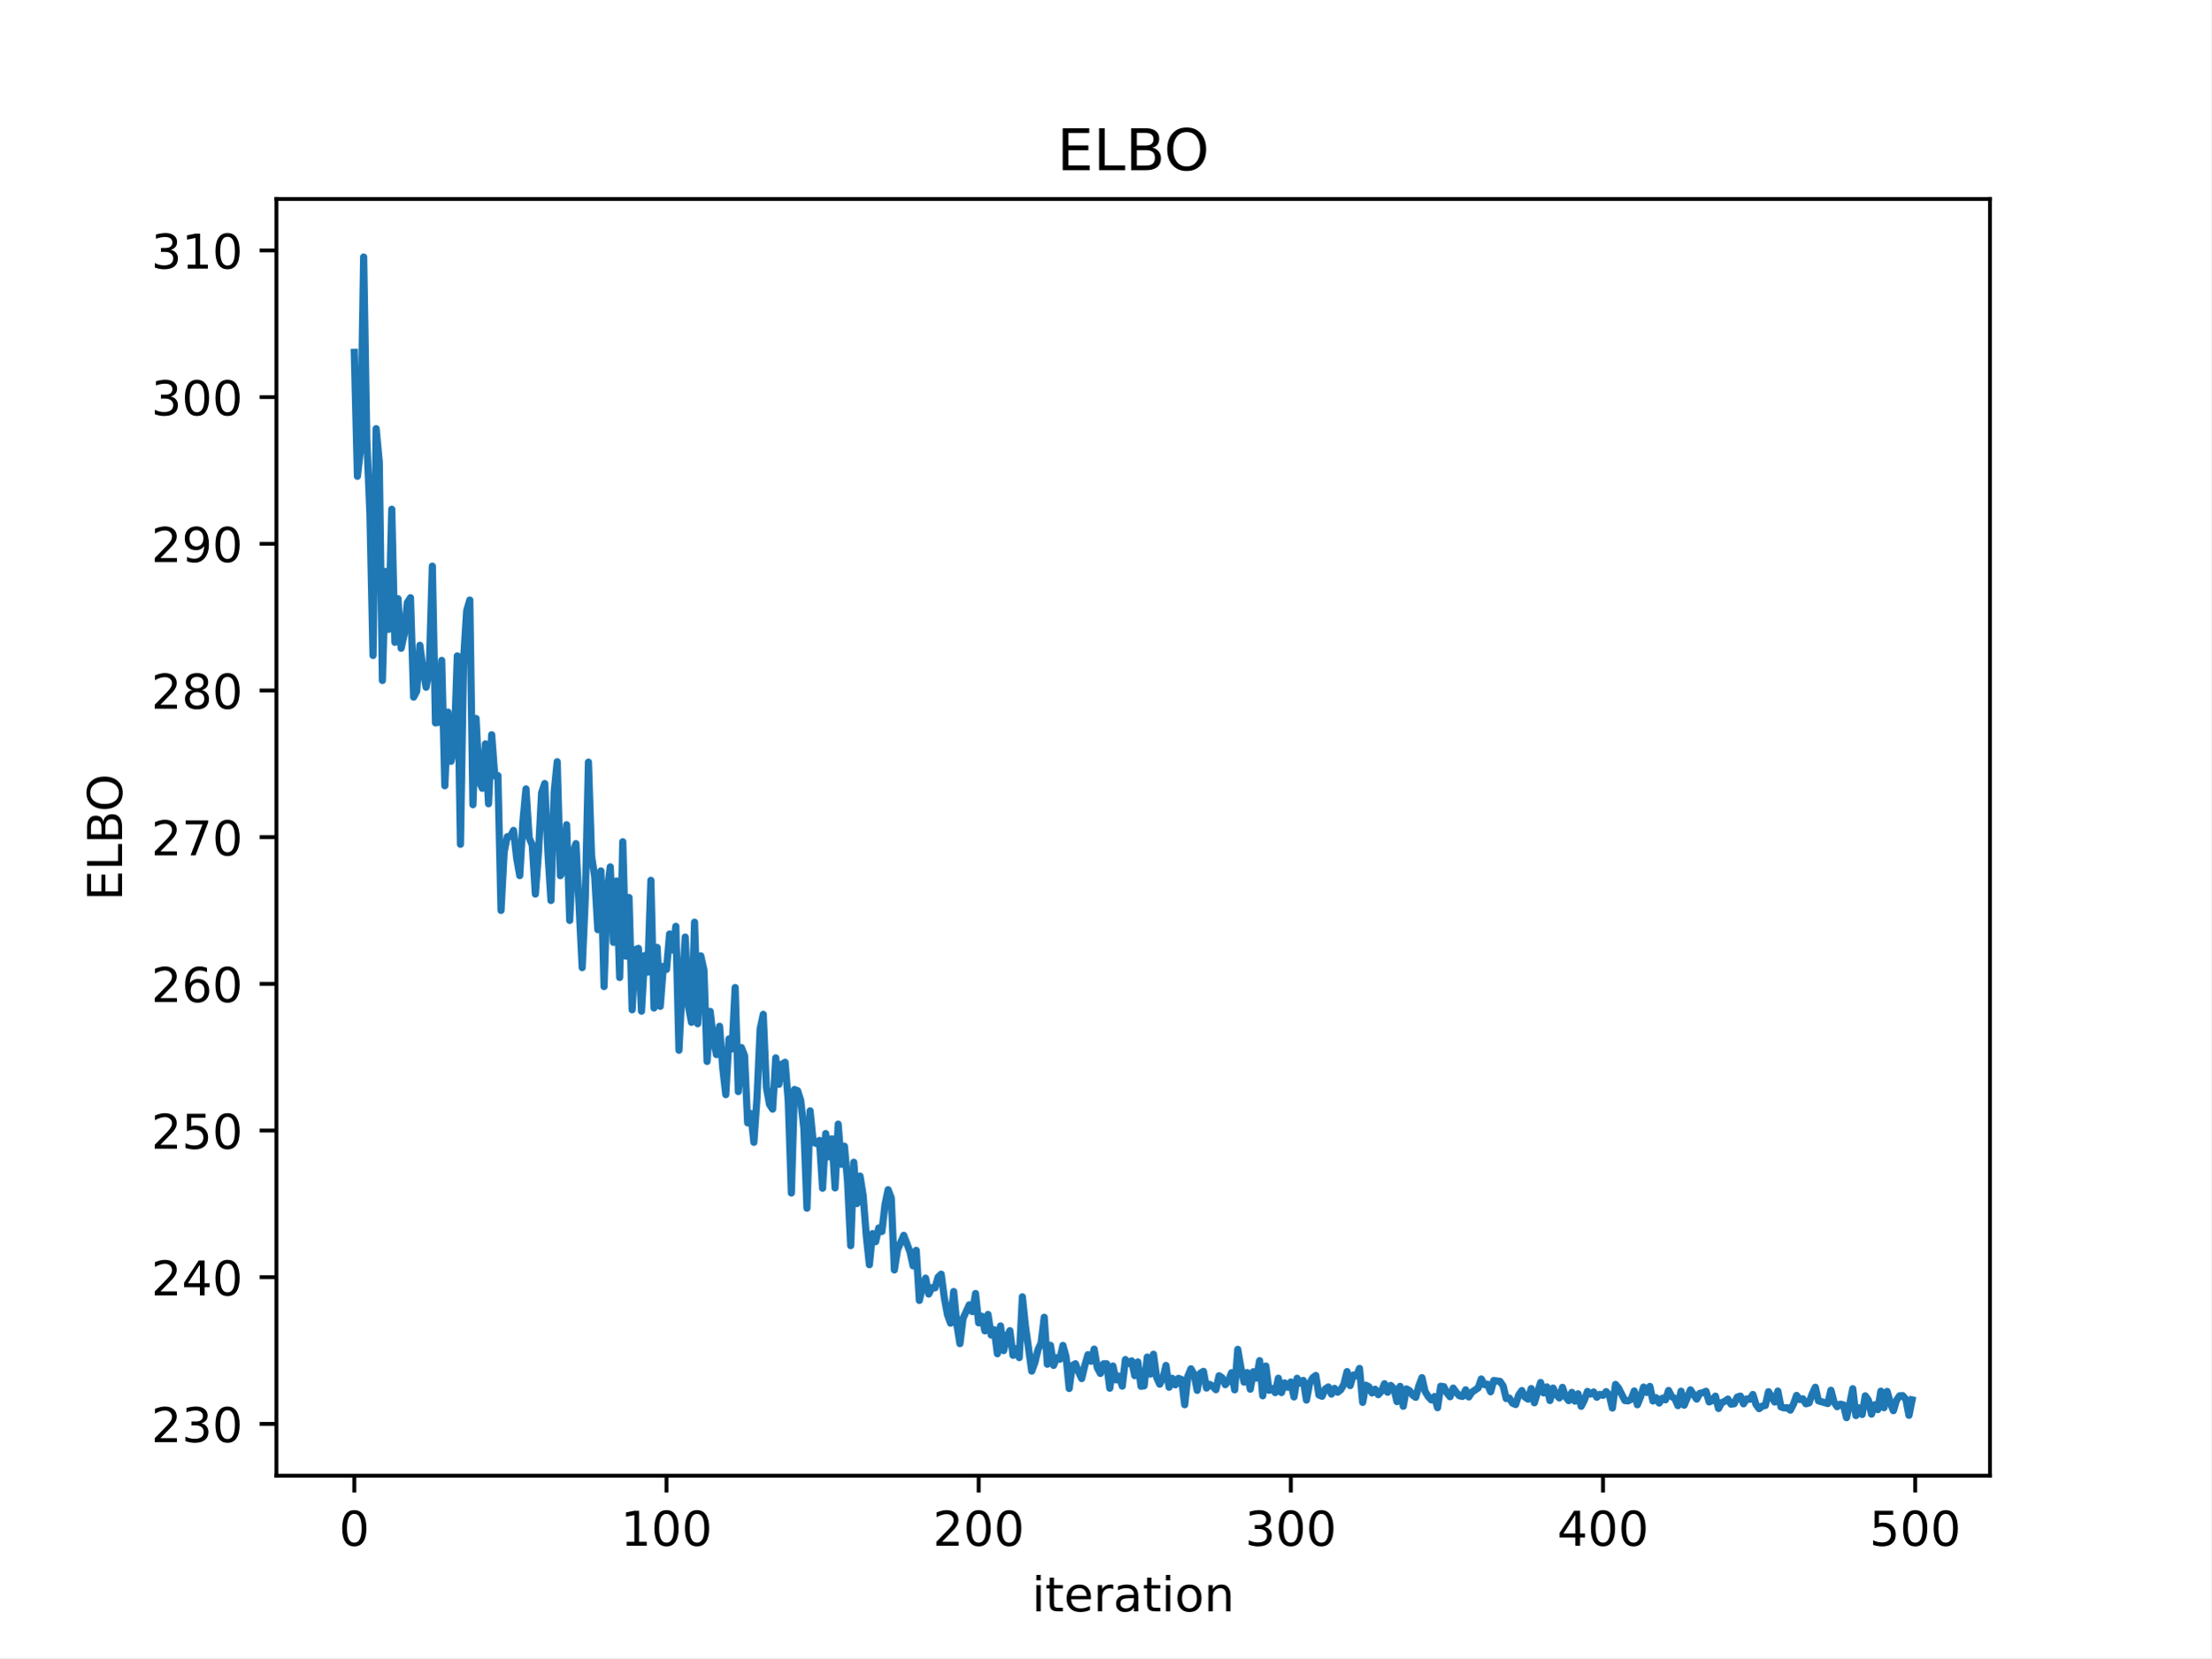
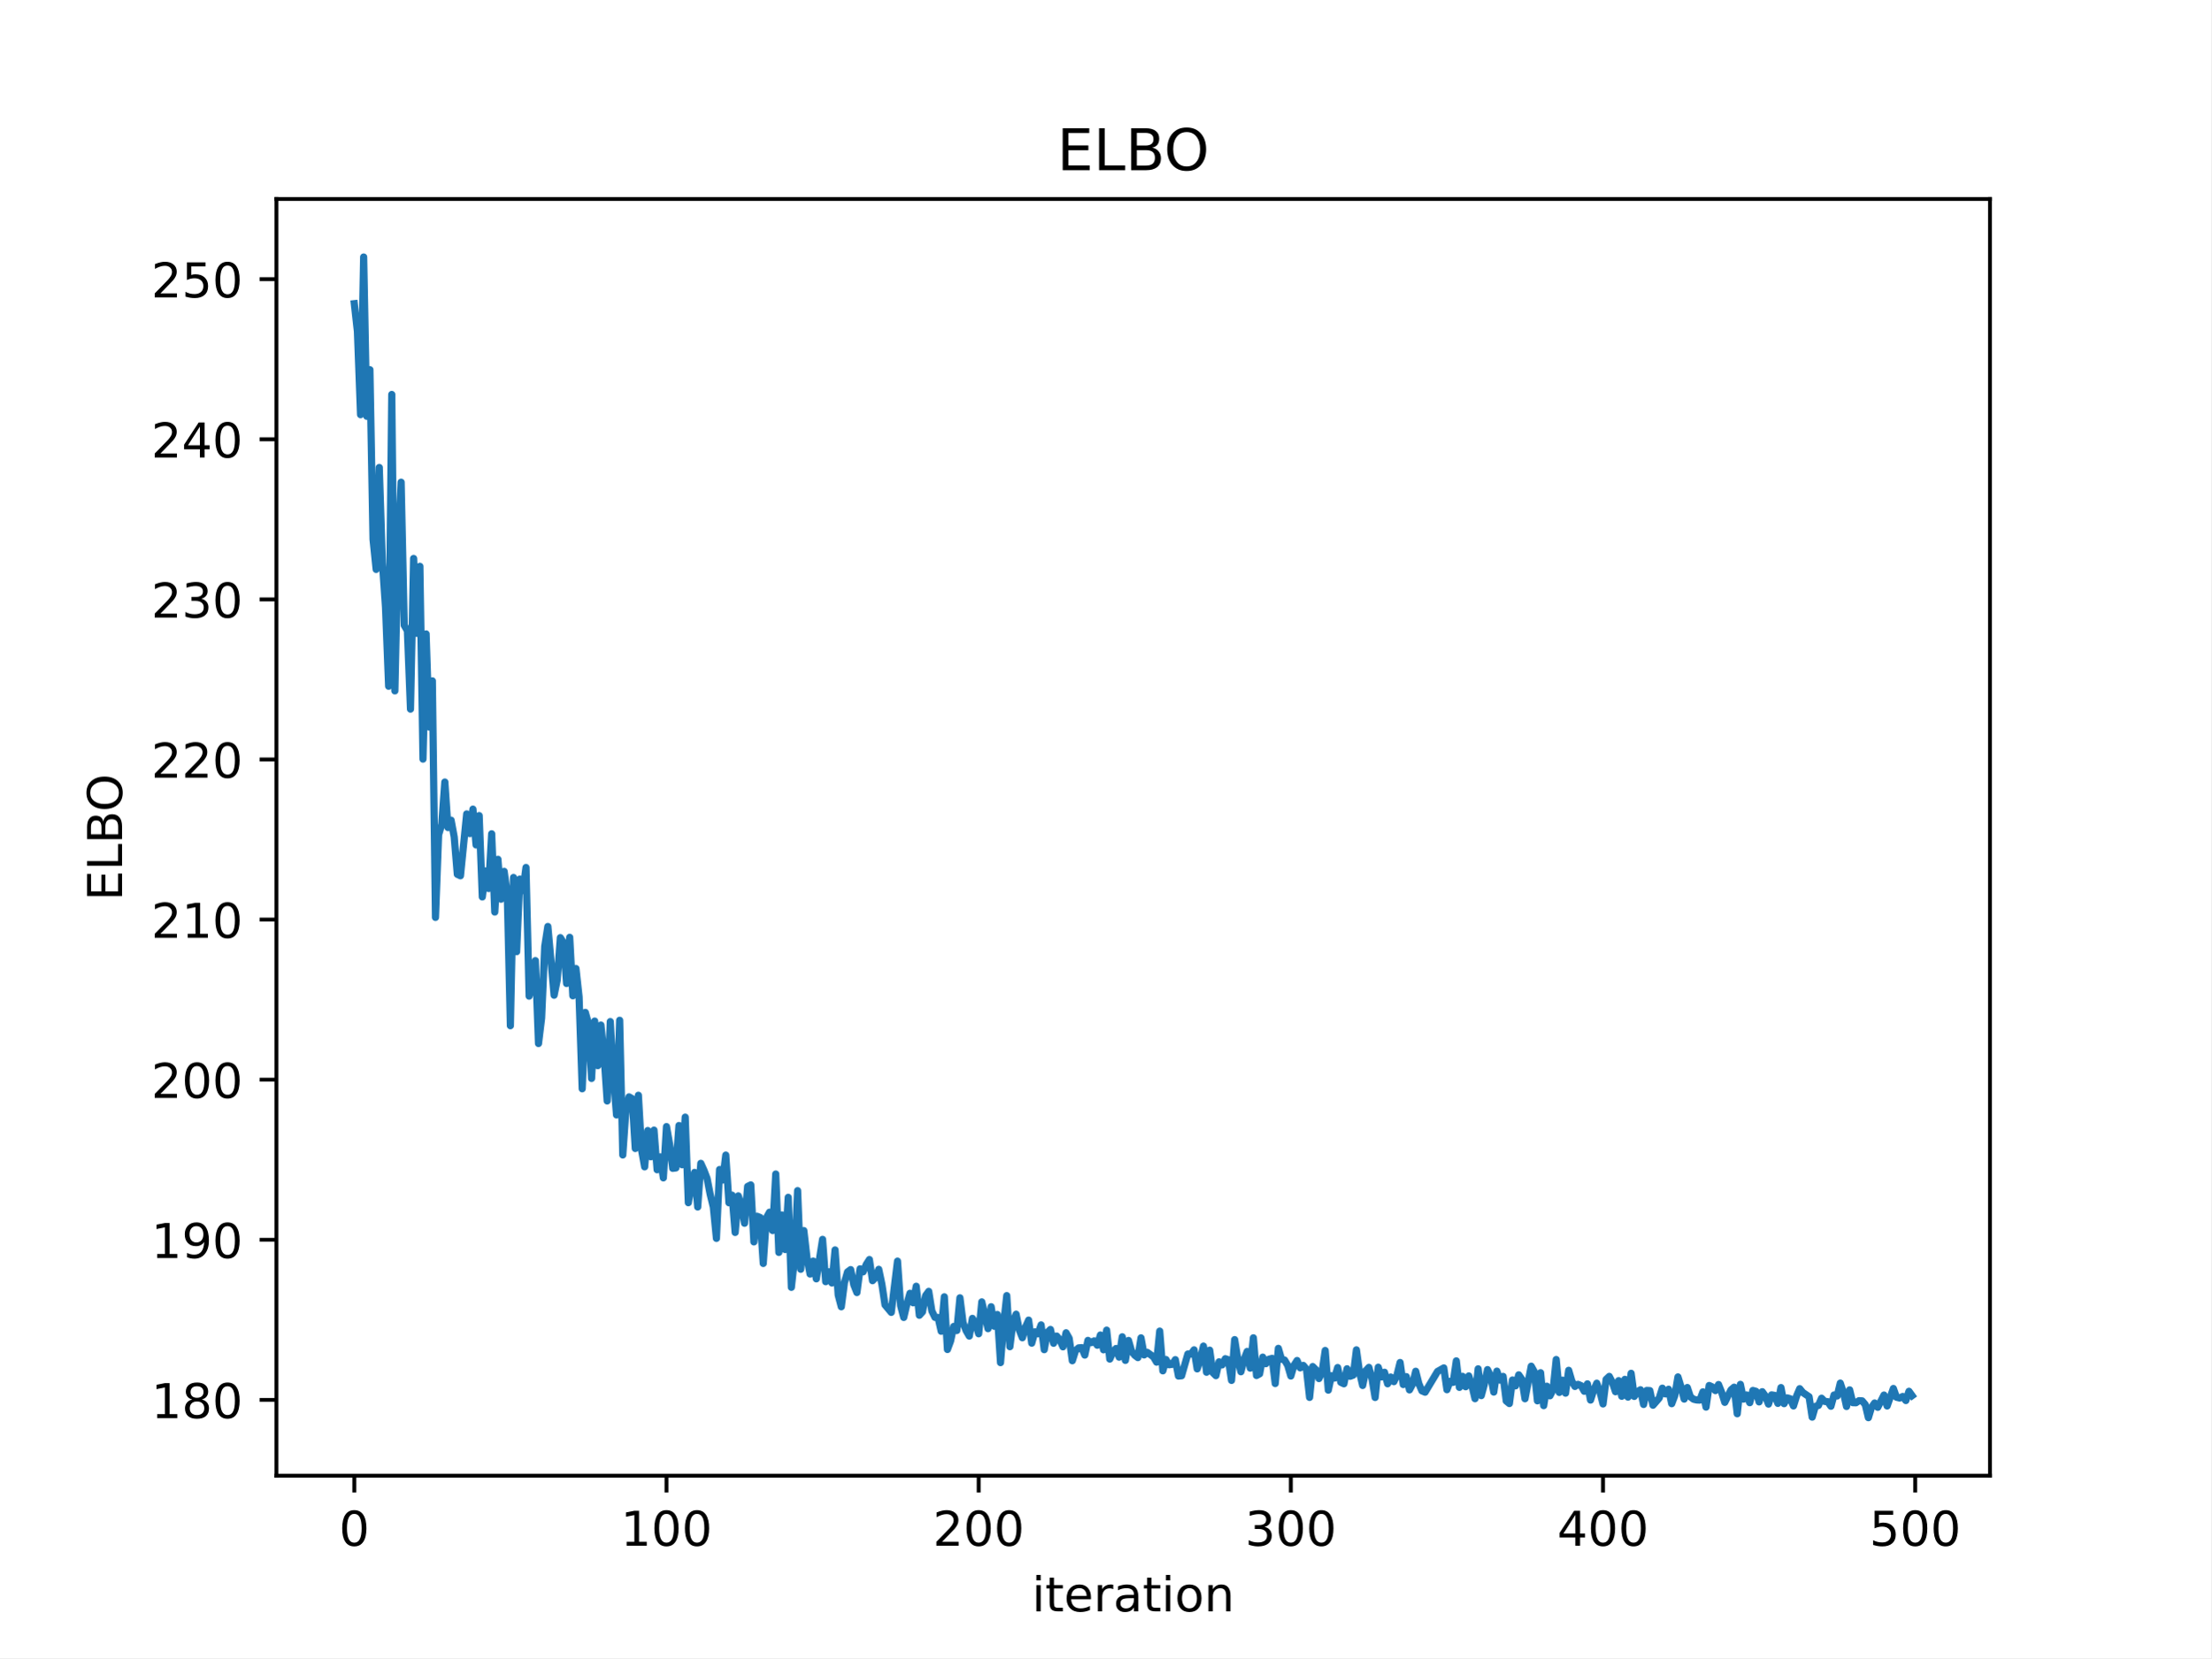
<svg xmlns="http://www.w3.org/2000/svg" xmlns:xlink="http://www.w3.org/1999/xlink" width="460.8pt" height="345.6pt" viewBox="0 0 460.8 345.6" version="1.1">
  <defs>
    <style type="text/css">*{stroke-linejoin: round; stroke-linecap: butt}</style>
  </defs>
  <g id="figure_1">
    <g id="patch_1">
      <path d="M 0 345.6  L 460.8 345.6  L 460.8 0  L 0 0  z " style="fill: #ffffff" />
    </g>
    <g id="axes_1">
      <g id="patch_2">
        <path d="M 57.6 307.584  L 414.72 307.584  L 414.72 41.472  L 57.6 41.472  z " style="fill: #ffffff" />
      </g>
      <g id="matplotlib.axis_1">
        <g id="xtick_1">
          <g id="line2d_1">
            <defs>
-               <path id="m286b9bd80d" d="M 0 0  L 0 3.5  " style="stroke: #000000; stroke-width: 0.8" />
+               <path id="m38f6e9f128" d="M 0 0  L 0 3.5  " style="stroke: #000000; stroke-width: 0.8" />
            </defs>
            <g>
-               <use xlink:href="#m286b9bd80d" x="73.833" y="307.584" style="stroke: #000000; stroke-width: 0.8" />
+               <use xlink:href="#m38f6e9f128" x="73.833" y="307.584" style="stroke: #000000; stroke-width: 0.8" />
            </g>
          </g>
          <g id="text_1">
            <g transform="translate(70.65148 322.1824) scale(0.1 -0.1)">
              <defs>
                <path id="DejaVuSans-30" d="M 2034 4250  Q 1547 4250 1301 3770  Q 1056 3291 1056 2328  Q 1056 1369 1301 889  Q 1547 409 2034 409  Q 2525 409 2770 889  Q 3016 1369 3016 2328  Q 3016 3291 2770 3770  Q 2525 4250 2034 4250  z M 2034 4750  Q 2819 4750 3233 4129  Q 3647 3509 3647 2328  Q 3647 1150 3233 529  Q 2819 -91 2034 -91  Q 1250 -91 836 529  Q 422 1150 422 2328  Q 422 3509 836 4129  Q 1250 4750 2034 4750  z " transform="scale(0.015625)" />
              </defs>
              <use xlink:href="#DejaVuSans-30" />
            </g>
          </g>
        </g>
        <g id="xtick_2">
          <g id="line2d_2">
            <g>
-               <use xlink:href="#m286b9bd80d" x="138.894" y="307.584" style="stroke: #000000; stroke-width: 0.8" />
+               <use xlink:href="#m38f6e9f128" x="138.894" y="307.584" style="stroke: #000000; stroke-width: 0.8" />
            </g>
          </g>
          <g id="text_2">
            <g transform="translate(129.35 322.1824) scale(0.1 -0.1)">
              <defs>
                <path id="DejaVuSans-31" d="M 794 531  L 1825 531  L 1825 4091  L 703 3866  L 703 4441  L 1819 4666  L 2450 4666  L 2450 531  L 3481 531  L 3481 0  L 794 0  L 794 531  z " transform="scale(0.015625)" />
              </defs>
              <use xlink:href="#DejaVuSans-31" />
              <use xlink:href="#DejaVuSans-30" x="63.623" />
              <use xlink:href="#DejaVuSans-30" x="127.246" />
            </g>
          </g>
        </g>
        <g id="xtick_3">
          <g id="line2d_3">
            <g>
-               <use xlink:href="#m286b9bd80d" x="203.955" y="307.584" style="stroke: #000000; stroke-width: 0.8" />
+               <use xlink:href="#m38f6e9f128" x="203.955" y="307.584" style="stroke: #000000; stroke-width: 0.8" />
            </g>
          </g>
          <g id="text_3">
            <g transform="translate(194.411 322.1824) scale(0.1 -0.1)">
              <defs>
                <path id="DejaVuSans-32" d="M 1228 531  L 3431 531  L 3431 0  L 469 0  L 469 531  Q 828 903 1448 1529  Q 2069 2156 2228 2338  Q 2531 2678 2651 2914  Q 2772 3150 2772 3378  Q 2772 3750 2511 3984  Q 2250 4219 1831 4219  Q 1534 4219 1204 4116  Q 875 4013 500 3803  L 500 4441  Q 881 4594 1212 4672  Q 1544 4750 1819 4750  Q 2544 4750 2975 4387  Q 3406 4025 3406 3419  Q 3406 3131 3298 2873  Q 3191 2616 2906 2266  Q 2828 2175 2409 1742  Q 1991 1309 1228 531  z " transform="scale(0.015625)" />
              </defs>
              <use xlink:href="#DejaVuSans-32" />
              <use xlink:href="#DejaVuSans-30" x="63.623" />
              <use xlink:href="#DejaVuSans-30" x="127.246" />
            </g>
          </g>
        </g>
        <g id="xtick_4">
          <g id="line2d_4">
            <g>
-               <use xlink:href="#m286b9bd80d" x="269.016" y="307.584" style="stroke: #000000; stroke-width: 0.8" />
+               <use xlink:href="#m38f6e9f128" x="269.016" y="307.584" style="stroke: #000000; stroke-width: 0.8" />
            </g>
          </g>
          <g id="text_4">
            <g transform="translate(259.4721 322.1824) scale(0.1 -0.1)">
              <defs>
                <path id="DejaVuSans-33" d="M 2597 2516  Q 3050 2419 3304 2112  Q 3559 1806 3559 1356  Q 3559 666 3084 287  Q 2609 -91 1734 -91  Q 1441 -91 1130 -33  Q 819 25 488 141  L 488 750  Q 750 597 1062 519  Q 1375 441 1716 441  Q 2309 441 2620 675  Q 2931 909 2931 1356  Q 2931 1769 2642 2001  Q 2353 2234 1838 2234  L 1294 2234  L 1294 2753  L 1863 2753  Q 2328 2753 2575 2939  Q 2822 3125 2822 3475  Q 2822 3834 2567 4026  Q 2313 4219 1838 4219  Q 1578 4219 1281 4162  Q 984 4106 628 3988  L 628 4550  Q 988 4650 1302 4700  Q 1616 4750 1894 4750  Q 2613 4750 3031 4423  Q 3450 4097 3450 3541  Q 3450 3153 3228 2886  Q 3006 2619 2597 2516  z " transform="scale(0.015625)" />
              </defs>
              <use xlink:href="#DejaVuSans-33" />
              <use xlink:href="#DejaVuSans-30" x="63.623" />
              <use xlink:href="#DejaVuSans-30" x="127.246" />
            </g>
          </g>
        </g>
        <g id="xtick_5">
          <g id="line2d_5">
            <g>
-               <use xlink:href="#m286b9bd80d" x="334.077" y="307.584" style="stroke: #000000; stroke-width: 0.8" />
+               <use xlink:href="#m38f6e9f128" x="334.077" y="307.584" style="stroke: #000000; stroke-width: 0.8" />
            </g>
          </g>
          <g id="text_5">
            <g transform="translate(324.5331 322.1824) scale(0.1 -0.1)">
              <defs>
                <path id="DejaVuSans-34" d="M 2419 4116  L 825 1625  L 2419 1625  L 2419 4116  z M 2253 4666  L 3047 4666  L 3047 1625  L 3713 1625  L 3713 1100  L 3047 1100  L 3047 0  L 2419 0  L 2419 1100  L 313 1100  L 313 1709  L 2253 4666  z " transform="scale(0.015625)" />
              </defs>
              <use xlink:href="#DejaVuSans-34" />
              <use xlink:href="#DejaVuSans-30" x="63.623" />
              <use xlink:href="#DejaVuSans-30" x="127.246" />
            </g>
          </g>
        </g>
        <g id="xtick_6">
          <g id="line2d_6">
            <g>
-               <use xlink:href="#m286b9bd80d" x="399.138" y="307.584" style="stroke: #000000; stroke-width: 0.8" />
+               <use xlink:href="#m38f6e9f128" x="399.138" y="307.584" style="stroke: #000000; stroke-width: 0.8" />
            </g>
          </g>
          <g id="text_6">
            <g transform="translate(389.5941 322.1824) scale(0.1 -0.1)">
              <defs>
                <path id="DejaVuSans-35" d="M 691 4666  L 3169 4666  L 3169 4134  L 1269 4134  L 1269 2991  Q 1406 3038 1543 3061  Q 1681 3084 1819 3084  Q 2600 3084 3056 2656  Q 3513 2228 3513 1497  Q 3513 744 3044 326  Q 2575 -91 1722 -91  Q 1428 -91 1123 -41  Q 819 9 494 109  L 494 744  Q 775 591 1075 516  Q 1375 441 1709 441  Q 2250 441 2565 725  Q 2881 1009 2881 1497  Q 2881 1984 2565 2268  Q 2250 2553 1709 2553  Q 1456 2553 1204 2497  Q 953 2441 691 2322  L 691 4666  z " transform="scale(0.015625)" />
              </defs>
              <use xlink:href="#DejaVuSans-35" />
              <use xlink:href="#DejaVuSans-30" x="63.623" />
              <use xlink:href="#DejaVuSans-30" x="127.246" />
            </g>
          </g>
        </g>
        <g id="text_7">
          <g transform="translate(215.0373 335.8606) scale(0.1 -0.1)">
            <defs>
              <path id="DejaVuSans-69" d="M 603 3500  L 1178 3500  L 1178 0  L 603 0  L 603 3500  z M 603 4863  L 1178 4863  L 1178 4134  L 603 4134  L 603 4863  z " transform="scale(0.015625)" />
              <path id="DejaVuSans-74" d="M 1172 4494  L 1172 3500  L 2356 3500  L 2356 3053  L 1172 3053  L 1172 1153  Q 1172 725 1289 603  Q 1406 481 1766 481  L 2356 481  L 2356 0  L 1766 0  Q 1100 0 847 248  Q 594 497 594 1153  L 594 3053  L 172 3053  L 172 3500  L 594 3500  L 594 4494  L 1172 4494  z " transform="scale(0.015625)" />
              <path id="DejaVuSans-65" d="M 3597 1894  L 3597 1613  L 953 1613  Q 991 1019 1311 708  Q 1631 397 2203 397  Q 2534 397 2845 478  Q 3156 559 3463 722  L 3463 178  Q 3153 47 2828 -22  Q 2503 -91 2169 -91  Q 1331 -91 842 396  Q 353 884 353 1716  Q 353 2575 817 3079  Q 1281 3584 2069 3584  Q 2775 3584 3186 3129  Q 3597 2675 3597 1894  z M 3022 2063  Q 3016 2534 2758 2815  Q 2500 3097 2075 3097  Q 1594 3097 1305 2825  Q 1016 2553 972 2059  L 3022 2063  z " transform="scale(0.015625)" />
              <path id="DejaVuSans-72" d="M 2631 2963  Q 2534 3019 2420 3045  Q 2306 3072 2169 3072  Q 1681 3072 1420 2755  Q 1159 2438 1159 1844  L 1159 0  L 581 0  L 581 3500  L 1159 3500  L 1159 2956  Q 1341 3275 1631 3429  Q 1922 3584 2338 3584  Q 2397 3584 2469 3576  Q 2541 3569 2628 3553  L 2631 2963  z " transform="scale(0.015625)" />
              <path id="DejaVuSans-61" d="M 2194 1759  Q 1497 1759 1228 1600  Q 959 1441 959 1056  Q 959 750 1161 570  Q 1363 391 1709 391  Q 2188 391 2477 730  Q 2766 1069 2766 1631  L 2766 1759  L 2194 1759  z M 3341 1997  L 3341 0  L 2766 0  L 2766 531  Q 2569 213 2275 61  Q 1981 -91 1556 -91  Q 1019 -91 701 211  Q 384 513 384 1019  Q 384 1609 779 1909  Q 1175 2209 1959 2209  L 2766 2209  L 2766 2266  Q 2766 2663 2505 2880  Q 2244 3097 1772 3097  Q 1472 3097 1187 3025  Q 903 2953 641 2809  L 641 3341  Q 956 3463 1253 3523  Q 1550 3584 1831 3584  Q 2591 3584 2966 3190  Q 3341 2797 3341 1997  z " transform="scale(0.015625)" />
              <path id="DejaVuSans-6f" d="M 1959 3097  Q 1497 3097 1228 2736  Q 959 2375 959 1747  Q 959 1119 1226 758  Q 1494 397 1959 397  Q 2419 397 2687 759  Q 2956 1122 2956 1747  Q 2956 2369 2687 2733  Q 2419 3097 1959 3097  z M 1959 3584  Q 2709 3584 3137 3096  Q 3566 2609 3566 1747  Q 3566 888 3137 398  Q 2709 -91 1959 -91  Q 1206 -91 779 398  Q 353 888 353 1747  Q 353 2609 779 3096  Q 1206 3584 1959 3584  z " transform="scale(0.015625)" />
              <path id="DejaVuSans-6e" d="M 3513 2113  L 3513 0  L 2938 0  L 2938 2094  Q 2938 2591 2744 2837  Q 2550 3084 2163 3084  Q 1697 3084 1428 2787  Q 1159 2491 1159 1978  L 1159 0  L 581 0  L 581 3500  L 1159 3500  L 1159 2956  Q 1366 3272 1645 3428  Q 1925 3584 2291 3584  Q 2894 3584 3203 3211  Q 3513 2838 3513 2113  z " transform="scale(0.015625)" />
            </defs>
            <use xlink:href="#DejaVuSans-69" />
            <use xlink:href="#DejaVuSans-74" x="27.783" />
            <use xlink:href="#DejaVuSans-65" x="66.992" />
            <use xlink:href="#DejaVuSans-72" x="128.516" />
            <use xlink:href="#DejaVuSans-61" x="169.629" />
            <use xlink:href="#DejaVuSans-74" x="230.908" />
            <use xlink:href="#DejaVuSans-69" x="270.117" />
            <use xlink:href="#DejaVuSans-6f" x="297.9" />
            <use xlink:href="#DejaVuSans-6e" x="359.082" />
          </g>
        </g>
      </g>
      <g id="matplotlib.axis_2">
        <g id="ytick_1">
          <g id="line2d_7">
            <defs>
-               <path id="m78e88ab2ac" d="M 0 0  L -3.5 0  " style="stroke: #000000; stroke-width: 0.8" />
+               <path id="m58ed19e51b" d="M 0 0  L -3.5 0  " style="stroke: #000000; stroke-width: 0.8" />
            </defs>
            <g>
-               <use xlink:href="#m78e88ab2ac" x="57.6" y="296.791" style="stroke: #000000; stroke-width: 0.8" />
+               <use xlink:href="#m58ed19e51b" x="57.6" y="291.784" style="stroke: #000000; stroke-width: 0.8" />
            </g>
          </g>
          <g id="text_8">
-             <g transform="translate(31.5125 300.5903) scale(0.1 -0.1)">
-               <use xlink:href="#DejaVuSans-32" />
-               <use xlink:href="#DejaVuSans-33" x="63.623" />
+             <g transform="translate(31.5125 295.5828) scale(0.1 -0.1)">
+               <defs>
+                 <path id="DejaVuSans-38" d="M 2034 2216  Q 1584 2216 1326 1975  Q 1069 1734 1069 1313  Q 1069 891 1326 650  Q 1584 409 2034 409  Q 2484 409 2743 651  Q 3003 894 3003 1313  Q 3003 1734 2745 1975  Q 2488 2216 2034 2216  z M 1403 2484  Q 997 2584 770 2862  Q 544 3141 544 3541  Q 544 4100 942 4425  Q 1341 4750 2034 4750  Q 2731 4750 3128 4425  Q 3525 4100 3525 3541  Q 3525 3141 3298 2862  Q 3072 2584 2669 2484  Q 3125 2378 3379 2068  Q 3634 1759 3634 1313  Q 3634 634 3220 271  Q 2806 -91 2034 -91  Q 1263 -91 848 271  Q 434 634 434 1313  Q 434 1759 690 2068  Q 947 2378 1403 2484  z M 1172 3481  Q 1172 3119 1398 2916  Q 1625 2713 2034 2713  Q 2441 2713 2670 2916  Q 2900 3119 2900 3481  Q 2900 3844 2670 4047  Q 2441 4250 2034 4250  Q 1625 4250 1398 4047  Q 1172 3844 1172 3481  z " transform="scale(0.015625)" />
+               </defs>
+               <use xlink:href="#DejaVuSans-31" />
+               <use xlink:href="#DejaVuSans-38" x="63.623" />
              <use xlink:href="#DejaVuSans-30" x="127.246" />
            </g>
          </g>
        </g>
        <g id="ytick_2">
          <g id="line2d_8">
            <g>
-               <use xlink:href="#m78e88ab2ac" x="57.6" y="266.215" style="stroke: #000000; stroke-width: 0.8" />
+               <use xlink:href="#m58ed19e51b" x="57.6" y="258.411" style="stroke: #000000; stroke-width: 0.8" />
            </g>
          </g>
          <g id="text_9">
-             <g transform="translate(31.5125 270.0146) scale(0.1 -0.1)">
-               <use xlink:href="#DejaVuSans-32" />
-               <use xlink:href="#DejaVuSans-34" x="63.623" />
+             <g transform="translate(31.5125 262.2106) scale(0.1 -0.1)">
+               <defs>
+                 <path id="DejaVuSans-39" d="M 703 97  L 703 672  Q 941 559 1184 500  Q 1428 441 1663 441  Q 2288 441 2617 861  Q 2947 1281 2994 2138  Q 2813 1869 2534 1725  Q 2256 1581 1919 1581  Q 1219 1581 811 2004  Q 403 2428 403 3163  Q 403 3881 828 4315  Q 1253 4750 1959 4750  Q 2769 4750 3195 4129  Q 3622 3509 3622 2328  Q 3622 1225 3098 567  Q 2575 -91 1691 -91  Q 1453 -91 1209 -44  Q 966 3 703 97  z M 1959 2075  Q 2384 2075 2632 2365  Q 2881 2656 2881 3163  Q 2881 3666 2632 3958  Q 2384 4250 1959 4250  Q 1534 4250 1286 3958  Q 1038 3666 1038 3163  Q 1038 2656 1286 2365  Q 1534 2075 1959 2075  z " transform="scale(0.015625)" />
+               </defs>
+               <use xlink:href="#DejaVuSans-31" />
+               <use xlink:href="#DejaVuSans-39" x="63.623" />
              <use xlink:href="#DejaVuSans-30" x="127.246" />
            </g>
          </g>
        </g>
        <g id="ytick_3">
          <g id="line2d_9">
            <g>
-               <use xlink:href="#m78e88ab2ac" x="57.6" y="235.64" style="stroke: #000000; stroke-width: 0.8" />
+               <use xlink:href="#m58ed19e51b" x="57.6" y="225.039" style="stroke: #000000; stroke-width: 0.8" />
            </g>
          </g>
          <g id="text_10">
-             <g transform="translate(31.5125 239.439) scale(0.1 -0.1)">
-               <use xlink:href="#DejaVuSans-32" />
-               <use xlink:href="#DejaVuSans-35" x="63.623" />
+             <g transform="translate(31.5125 228.8385) scale(0.1 -0.1)">
+               <use xlink:href="#DejaVuSans-32" />
+               <use xlink:href="#DejaVuSans-30" x="63.623" />
              <use xlink:href="#DejaVuSans-30" x="127.246" />
            </g>
          </g>
        </g>
        <g id="ytick_4">
          <g id="line2d_10">
            <g>
-               <use xlink:href="#m78e88ab2ac" x="57.6" y="205.064" style="stroke: #000000; stroke-width: 0.8" />
+               <use xlink:href="#m58ed19e51b" x="57.6" y="191.667" style="stroke: #000000; stroke-width: 0.8" />
            </g>
          </g>
          <g id="text_11">
-             <g transform="translate(31.5125 208.8633) scale(0.1 -0.1)">
-               <defs>
-                 <path id="DejaVuSans-36" d="M 2113 2584  Q 1688 2584 1439 2293  Q 1191 2003 1191 1497  Q 1191 994 1439 701  Q 1688 409 2113 409  Q 2538 409 2786 701  Q 3034 994 3034 1497  Q 3034 2003 2786 2293  Q 2538 2584 2113 2584  z M 3366 4563  L 3366 3988  Q 3128 4100 2886 4159  Q 2644 4219 2406 4219  Q 1781 4219 1451 3797  Q 1122 3375 1075 2522  Q 1259 2794 1537 2939  Q 1816 3084 2150 3084  Q 2853 3084 3261 2657  Q 3669 2231 3669 1497  Q 3669 778 3244 343  Q 2819 -91 2113 -91  Q 1303 -91 875 529  Q 447 1150 447 2328  Q 447 3434 972 4092  Q 1497 4750 2381 4750  Q 2619 4750 2861 4703  Q 3103 4656 3366 4563  z " transform="scale(0.015625)" />
-               </defs>
-               <use xlink:href="#DejaVuSans-32" />
-               <use xlink:href="#DejaVuSans-36" x="63.623" />
+             <g transform="translate(31.5125 195.4663) scale(0.1 -0.1)">
+               <use xlink:href="#DejaVuSans-32" />
+               <use xlink:href="#DejaVuSans-31" x="63.623" />
              <use xlink:href="#DejaVuSans-30" x="127.246" />
            </g>
          </g>
        </g>
        <g id="ytick_5">
          <g id="line2d_11">
            <g>
-               <use xlink:href="#m78e88ab2ac" x="57.6" y="174.488" style="stroke: #000000; stroke-width: 0.8" />
+               <use xlink:href="#m58ed19e51b" x="57.6" y="158.295" style="stroke: #000000; stroke-width: 0.8" />
            </g>
          </g>
          <g id="text_12">
-             <g transform="translate(31.5125 178.2876) scale(0.1 -0.1)">
-               <defs>
-                 <path id="DejaVuSans-37" d="M 525 4666  L 3525 4666  L 3525 4397  L 1831 0  L 1172 0  L 2766 4134  L 525 4134  L 525 4666  z " transform="scale(0.015625)" />
-               </defs>
-               <use xlink:href="#DejaVuSans-32" />
-               <use xlink:href="#DejaVuSans-37" x="63.623" />
+             <g transform="translate(31.5125 162.0942) scale(0.1 -0.1)">
+               <use xlink:href="#DejaVuSans-32" />
+               <use xlink:href="#DejaVuSans-32" x="63.623" />
              <use xlink:href="#DejaVuSans-30" x="127.246" />
            </g>
          </g>
        </g>
        <g id="ytick_6">
          <g id="line2d_12">
            <g>
-               <use xlink:href="#m78e88ab2ac" x="57.6" y="143.913" style="stroke: #000000; stroke-width: 0.8" />
+               <use xlink:href="#m58ed19e51b" x="57.6" y="124.923" style="stroke: #000000; stroke-width: 0.8" />
            </g>
          </g>
          <g id="text_13">
-             <g transform="translate(31.5125 147.7119) scale(0.1 -0.1)">
-               <defs>
-                 <path id="DejaVuSans-38" d="M 2034 2216  Q 1584 2216 1326 1975  Q 1069 1734 1069 1313  Q 1069 891 1326 650  Q 1584 409 2034 409  Q 2484 409 2743 651  Q 3003 894 3003 1313  Q 3003 1734 2745 1975  Q 2488 2216 2034 2216  z M 1403 2484  Q 997 2584 770 2862  Q 544 3141 544 3541  Q 544 4100 942 4425  Q 1341 4750 2034 4750  Q 2731 4750 3128 4425  Q 3525 4100 3525 3541  Q 3525 3141 3298 2862  Q 3072 2584 2669 2484  Q 3125 2378 3379 2068  Q 3634 1759 3634 1313  Q 3634 634 3220 271  Q 2806 -91 2034 -91  Q 1263 -91 848 271  Q 434 634 434 1313  Q 434 1759 690 2068  Q 947 2378 1403 2484  z M 1172 3481  Q 1172 3119 1398 2916  Q 1625 2713 2034 2713  Q 2441 2713 2670 2916  Q 2900 3119 2900 3481  Q 2900 3844 2670 4047  Q 2441 4250 2034 4250  Q 1625 4250 1398 4047  Q 1172 3844 1172 3481  z " transform="scale(0.015625)" />
-               </defs>
-               <use xlink:href="#DejaVuSans-32" />
-               <use xlink:href="#DejaVuSans-38" x="63.623" />
+             <g transform="translate(31.5125 128.7221) scale(0.1 -0.1)">
+               <use xlink:href="#DejaVuSans-32" />
+               <use xlink:href="#DejaVuSans-33" x="63.623" />
              <use xlink:href="#DejaVuSans-30" x="127.246" />
            </g>
          </g>
        </g>
        <g id="ytick_7">
          <g id="line2d_13">
            <g>
-               <use xlink:href="#m78e88ab2ac" x="57.6" y="113.337" style="stroke: #000000; stroke-width: 0.8" />
+               <use xlink:href="#m58ed19e51b" x="57.6" y="91.551" style="stroke: #000000; stroke-width: 0.8" />
            </g>
          </g>
          <g id="text_14">
-             <g transform="translate(31.5125 117.1362) scale(0.1 -0.1)">
-               <defs>
-                 <path id="DejaVuSans-39" d="M 703 97  L 703 672  Q 941 559 1184 500  Q 1428 441 1663 441  Q 2288 441 2617 861  Q 2947 1281 2994 2138  Q 2813 1869 2534 1725  Q 2256 1581 1919 1581  Q 1219 1581 811 2004  Q 403 2428 403 3163  Q 403 3881 828 4315  Q 1253 4750 1959 4750  Q 2769 4750 3195 4129  Q 3622 3509 3622 2328  Q 3622 1225 3098 567  Q 2575 -91 1691 -91  Q 1453 -91 1209 -44  Q 966 3 703 97  z M 1959 2075  Q 2384 2075 2632 2365  Q 2881 2656 2881 3163  Q 2881 3666 2632 3958  Q 2384 4250 1959 4250  Q 1534 4250 1286 3958  Q 1038 3666 1038 3163  Q 1038 2656 1286 2365  Q 1534 2075 1959 2075  z " transform="scale(0.015625)" />
-               </defs>
-               <use xlink:href="#DejaVuSans-32" />
-               <use xlink:href="#DejaVuSans-39" x="63.623" />
+             <g transform="translate(31.5125 95.34992) scale(0.1 -0.1)">
+               <use xlink:href="#DejaVuSans-32" />
+               <use xlink:href="#DejaVuSans-34" x="63.623" />
              <use xlink:href="#DejaVuSans-30" x="127.246" />
            </g>
          </g>
        </g>
        <g id="ytick_8">
          <g id="line2d_14">
            <g>
-               <use xlink:href="#m78e88ab2ac" x="57.6" y="82.761" style="stroke: #000000; stroke-width: 0.8" />
+               <use xlink:href="#m58ed19e51b" x="57.6" y="58.179" style="stroke: #000000; stroke-width: 0.8" />
            </g>
          </g>
          <g id="text_15">
-             <g transform="translate(31.5125 86.56052) scale(0.1 -0.1)">
-               <use xlink:href="#DejaVuSans-33" />
-               <use xlink:href="#DejaVuSans-30" x="63.623" />
-               <use xlink:href="#DejaVuSans-30" x="127.246" />
-             </g>
-           </g>
-         </g>
-         <g id="ytick_9">
-           <g id="line2d_15">
-             <g>
-               <use xlink:href="#m78e88ab2ac" x="57.6" y="52.186" style="stroke: #000000; stroke-width: 0.8" />
-             </g>
-           </g>
-           <g id="text_16">
-             <g transform="translate(31.5125 55.98484) scale(0.1 -0.1)">
-               <use xlink:href="#DejaVuSans-33" />
-               <use xlink:href="#DejaVuSans-31" x="63.623" />
-               <use xlink:href="#DejaVuSans-30" x="127.246" />
-             </g>
-           </g>
-         </g>
-         <g id="text_17">
+             <g transform="translate(31.5125 61.97778) scale(0.1 -0.1)">
+               <use xlink:href="#DejaVuSans-32" />
+               <use xlink:href="#DejaVuSans-35" x="63.623" />
+               <use xlink:href="#DejaVuSans-30" x="127.246" />
+             </g>
+           </g>
+         </g>
+         <g id="text_16">
          <g transform="translate(25.43281 187.7522) rotate(-90) scale(0.1 -0.1)">
            <defs>
              <path id="DejaVuSans-45" d="M 628 4666  L 3578 4666  L 3578 4134  L 1259 4134  L 1259 2753  L 3481 2753  L 3481 2222  L 1259 2222  L 1259 531  L 3634 531  L 3634 0  L 628 0  L 628 4666  z " transform="scale(0.015625)" />
              <path id="DejaVuSans-4c" d="M 628 4666  L 1259 4666  L 1259 531  L 3531 531  L 3531 0  L 628 0  L 628 4666  z " transform="scale(0.015625)" />
              <path id="DejaVuSans-42" d="M 1259 2228  L 1259 519  L 2272 519  Q 2781 519 3026 730  Q 3272 941 3272 1375  Q 3272 1813 3026 2020  Q 2781 2228 2272 2228  L 1259 2228  z M 1259 4147  L 1259 2741  L 2194 2741  Q 2656 2741 2882 2914  Q 3109 3088 3109 3444  Q 3109 3797 2882 3972  Q 2656 4147 2194 4147  L 1259 4147  z M 628 4666  L 2241 4666  Q 2963 4666 3353 4366  Q 3744 4066 3744 3513  Q 3744 3084 3544 2831  Q 3344 2578 2956 2516  Q 3422 2416 3680 2098  Q 3938 1781 3938 1306  Q 3938 681 3513 340  Q 3088 0 2303 0  L 628 0  L 628 4666  z " transform="scale(0.015625)" />
              <path id="DejaVuSans-4f" d="M 2522 4238  Q 1834 4238 1429 3725  Q 1025 3213 1025 2328  Q 1025 1447 1429 934  Q 1834 422 2522 422  Q 3209 422 3611 934  Q 4013 1447 4013 2328  Q 4013 3213 3611 3725  Q 3209 4238 2522 4238  z M 2522 4750  Q 3503 4750 4090 4092  Q 4678 3434 4678 2328  Q 4678 1225 4090 567  Q 3503 -91 2522 -91  Q 1538 -91 948 565  Q 359 1222 359 2328  Q 359 3434 948 4092  Q 1538 4750 2522 4750  z " transform="scale(0.015625)" />
            </defs>
            <use xlink:href="#DejaVuSans-45" />
            <use xlink:href="#DejaVuSans-4c" x="63.184" />
            <use xlink:href="#DejaVuSans-42" x="118.896" />
            <use xlink:href="#DejaVuSans-4f" x="185.75" />
          </g>
        </g>
      </g>
-       <g id="line2d_16">
-         <path d="M 73.833 73.437  L 74.483 99.27  L 75.134 93.544  L 75.785 53.568  L 76.435 91.63  L 77.086 107.02  L 77.736 136.621  L 78.387 89.338  L 79.038 96.314  L 79.688 141.834  L 80.339 119.117  L 80.989 131.177  L 81.64 106.143  L 82.291 133.875  L 82.941 124.791  L 83.592 135.119  L 84.242 132.15  L 84.893 125.581  L 85.544 124.584  L 86.194 145.302  L 86.845 144.053  L 87.496 134.493  L 88.146 139.378  L 88.797 143.241  L 89.447 139.701  L 90.098 117.996  L 90.749 150.675  L 91.399 150.553  L 92.05 137.647  L 92.7 163.784  L 93.351 148.419  L 94.002 158.678  L 94.652 155.47  L 95.303 136.709  L 95.953 175.974  L 96.604 137.538  L 97.255 127.282  L 97.905 125.069  L 98.556 167.722  L 99.207 149.746  L 99.857 162.715  L 100.508 164.302  L 101.158 155.045  L 101.809 167.529  L 102.46 153.143  L 103.11 161.737  L 103.761 161.654  L 104.411 189.762  L 105.062 177.54  L 105.713 174.396  L 106.363 174.327  L 107.014 173.087  L 107.664 178.821  L 108.315 182.499  L 108.966 171.295  L 109.616 164.427  L 110.267 174.619  L 110.918 176.145  L 111.568 186.352  L 112.219 177.625  L 112.869 165.224  L 113.52 163.315  L 114.171 177.506  L 114.821 187.695  L 115.472 165.199  L 116.122 158.77  L 116.773 182.521  L 117.424 181.348  L 118.074 171.902  L 118.725 191.843  L 119.375 177.798  L 120.026 175.836  L 121.327 201.688  L 121.978 187.109  L 122.629 158.848  L 123.279 178.453  L 123.93 182.665  L 124.58 193.777  L 125.231 181.528  L 125.882 205.637  L 126.532 185.69  L 127.183 180.682  L 127.833 196.413  L 128.484 183.624  L 129.135 203.747  L 129.785 175.445  L 130.436 199.298  L 131.086 187.073  L 131.737 210.469  L 132.388 197.953  L 133.038 197.666  L 133.689 210.762  L 134.339 199.157  L 134.99 202.628  L 135.641 183.483  L 136.291 210.101  L 136.942 197.464  L 137.593 209.753  L 138.243 201.418  L 138.894 202.064  L 139.544 194.672  L 140.195 198.032  L 140.846 193.07  L 141.496 218.904  L 142.147 205.952  L 142.797 195.309  L 143.448 209.692  L 144.099 213.089  L 144.749 192.216  L 145.4 213.387  L 146.05 199.235  L 146.701 202.21  L 147.352 221.246  L 148.002 210.798  L 148.653 216.469  L 149.304 219.817  L 149.954 213.906  L 150.605 222.488  L 151.255 228.163  L 151.906 216.555  L 152.557 218.625  L 153.207 205.828  L 153.858 227.527  L 154.508 218.339  L 155.159 220.01  L 155.81 234.05  L 156.46 232.103  L 157.111 238.093  L 157.761 228.779  L 158.412 214.453  L 159.063 211.427  L 159.713 226.663  L 160.364 230.187  L 161.015 231.184  L 161.665 220.487  L 162.316 226.013  L 162.966 221.811  L 163.617 221.411  L 164.268 229.463  L 164.918 248.663  L 165.569 227.09  L 166.219 227.341  L 166.87 229.383  L 167.521 235.181  L 168.171 251.828  L 168.822 231.535  L 169.472 238.016  L 170.123 238.349  L 170.774 237.699  L 171.424 247.668  L 172.075 236.271  L 172.725 241.13  L 173.376 237.363  L 174.027 247.602  L 174.677 234.308  L 175.328 242.679  L 175.979 238.915  L 176.629 246.178  L 177.28 259.641  L 177.93 242.251  L 178.581 250.858  L 179.232 245.139  L 179.882 249.175  L 180.533 257.589  L 181.183 263.611  L 181.834 257.12  L 182.485 258.806  L 183.135 255.94  L 183.786 256.69  L 184.436 251.079  L 185.087 247.977  L 185.738 249.685  L 186.388 264.695  L 187.039 260.515  L 188.34 257.485  L 189.641 260.906  L 190.292 263.855  L 190.943 260.608  L 191.593 271.056  L 192.244 268.228  L 192.894 266.405  L 193.545 269.721  L 194.196 268.405  L 194.846 268.437  L 195.497 266.194  L 196.147 265.576  L 196.798 270.513  L 197.449 274.008  L 198.099 275.797  L 198.75 269.194  L 199.401 276.031  L 200.051 280.057  L 200.702 274.781  L 202.003 271.961  L 202.654 273.378  L 203.304 269.604  L 203.955 275.73  L 204.605 274.339  L 205.256 277.4  L 205.907 273.974  L 206.557 278.265  L 207.208 277.152  L 207.858 282.168  L 208.509 276.361  L 209.16 281.518  L 209.81 278.634  L 210.461 277.357  L 211.112 282.495  L 211.762 281.099  L 212.413 282.971  L 213.063 270.299  L 213.714 276.472  L 215.015 285.787  L 215.666 284.024  L 216.316 281.322  L 216.967 279.917  L 217.618 274.556  L 218.268 284.349  L 218.919 280.41  L 219.569 284.592  L 220.22 282.972  L 220.871 283.321  L 221.521 280.43  L 222.172 282.798  L 222.822 289.406  L 223.473 284.623  L 224.124 284.244  L 224.774 285.952  L 225.425 287.341  L 226.076 284.605  L 226.726 282.366  L 227.377 283.738  L 228.027 281.196  L 228.678 285.065  L 229.329 286.278  L 229.979 284.262  L 230.63 284.258  L 231.28 289.35  L 231.931 284.714  L 232.582 287.617  L 233.232 286.849  L 233.883 288.916  L 234.533 283.374  L 235.184 284.209  L 235.835 283.652  L 236.485 286.737  L 237.136 283.876  L 237.787 288.949  L 238.437 288.852  L 239.088 282.853  L 239.738 286.4  L 240.389 282.268  L 241.04 287.088  L 241.69 288.512  L 242.341 287.302  L 242.991 284.606  L 243.642 289.14  L 244.293 287.279  L 244.943 288.653  L 245.594 287.292  L 246.244 287.538  L 246.895 292.795  L 247.546 286.866  L 248.196 285.311  L 248.847 286.459  L 249.498 289.8  L 250.148 286.228  L 250.799 285.836  L 251.449 289.319  L 252.1 288.538  L 252.751 288.956  L 253.401 289.663  L 254.052 286.744  L 254.702 287.174  L 255.353 288.613  L 256.004 287.829  L 256.654 286.117  L 257.305 289.693  L 257.955 281.246  L 258.606 285.082  L 259.257 288.077  L 259.907 286.094  L 260.558 289.555  L 261.208 285.908  L 261.859 287.243  L 262.51 283.605  L 263.16 290.929  L 263.811 284.728  L 264.462 289.786  L 265.112 289.41  L 265.763 290.267  L 266.413 287.259  L 267.064 290.258  L 267.715 288.236  L 268.365 289.146  L 269.016 288.049  L 269.666 291.172  L 270.317 287.276  L 270.968 288.284  L 271.618 287.732  L 272.269 291.823  L 272.919 288.373  L 273.57 287.179  L 274.221 286.692  L 274.871 290.763  L 275.522 291.029  L 276.173 289.52  L 276.823 289.078  L 277.474 290.579  L 278.124 289.381  L 278.775 290.184  L 279.426 289.658  L 280.076 288.529  L 280.727 285.886  L 281.377 288.806  L 282.028 286.605  L 282.679 286.766  L 283.329 285.221  L 283.98 292.304  L 284.63 288.715  L 285.281 289.042  L 285.932 290.339  L 286.582 289.566  L 287.233 290.697  L 287.884 289.997  L 288.534 288.413  L 289.185 290.199  L 289.835 288.766  L 290.486 289.413  L 291.137 292.139  L 291.787 288.958  L 292.438 293.115  L 293.088 289.484  L 293.739 289.847  L 294.39 290.783  L 295.04 291.247  L 295.691 288.866  L 296.341 287.151  L 296.992 290.009  L 297.643 291.071  L 298.293 291.787  L 298.944 291.085  L 299.595 293.413  L 300.245 288.935  L 300.896 289.028  L 301.546 290.324  L 302.197 291.13  L 302.848 289.323  L 303.498 290.225  L 304.149 290.932  L 304.799 291.066  L 305.45 289.683  L 306.101 291.173  L 306.751 290.172  L 308.052 289.289  L 308.703 287.425  L 309.354 288.601  L 310.004 288.517  L 310.655 290.098  L 311.305 287.746  L 312.607 287.926  L 313.257 288.865  L 313.908 291.506  L 314.559 291.409  L 315.209 292.456  L 315.86 292.755  L 316.51 290.744  L 317.161 289.837  L 317.812 291.198  L 318.462 291.634  L 319.113 289.425  L 319.763 292.383  L 321.065 288.16  L 321.715 290.333  L 322.366 289.077  L 323.016 291.915  L 323.667 289.317  L 324.318 290.678  L 324.968 291.376  L 325.619 289.169  L 326.27 291.118  L 326.92 291.942  L 327.571 290.21  L 328.221 292.044  L 328.872 290.511  L 329.523 293.121  L 330.173 291.869  L 330.824 290.02  L 331.474 290.564  L 332.125 290.134  L 332.776 291.232  L 333.426 290.628  L 334.077 290.837  L 334.727 290.062  L 335.378 290.8  L 336.029 293.48  L 336.679 288.56  L 337.33 289.352  L 338.631 291.921  L 339.282 291.991  L 339.932 291.662  L 340.583 289.929  L 341.234 292.801  L 341.884 291.197  L 342.535 289.108  L 343.185 290.23  L 343.836 288.973  L 344.487 292.017  L 345.137 291.318  L 345.788 292.441  L 346.438 291.432  L 347.089 291.774  L 347.74 289.817  L 348.39 291.099  L 349.041 291.489  L 349.691 292.989  L 350.342 289.972  L 350.993 292.891  L 352.294 289.689  L 353.595 291.624  L 354.246 290.418  L 354.896 290.282  L 355.547 289.988  L 356.198 292.208  L 356.848 291.925  L 357.499 290.998  L 358.149 293.573  L 358.8 292.377  L 359.451 292.073  L 360.101 291.621  L 360.752 292.679  L 361.402 292.591  L 362.053 291.193  L 362.704 290.987  L 363.354 292.602  L 364.005 291.578  L 364.656 291.655  L 365.306 290.653  L 365.957 292.735  L 366.607 293.611  L 367.258 293.081  L 367.909 292.947  L 368.559 290.081  L 369.86 292.227  L 370.511 289.95  L 371.162 293.247  L 371.812 293.46  L 372.463 293.413  L 373.113 293.922  L 373.764 292.666  L 374.415 290.851  L 375.065 291.711  L 375.716 291.557  L 376.367 292.596  L 377.017 292.406  L 377.668 290.535  L 378.318 289.147  L 378.969 291.979  L 380.921 292.544  L 381.571 289.782  L 382.222 292.225  L 382.873 293.201  L 383.523 292.678  L 384.174 292.818  L 384.824 295.488  L 385.475 292.725  L 386.126 289.451  L 386.776 295.049  L 387.427 293.451  L 388.078 294.829  L 388.728 290.935  L 389.379 291.832  L 390.029 294.754  L 390.68 292.786  L 391.331 293.812  L 391.981 289.966  L 392.632 293.414  L 393.282 290.015  L 393.933 292.327  L 394.584 294.031  L 395.234 291.876  L 395.885 290.934  L 396.535 290.904  L 397.186 291.653  L 397.837 295.002  L 398.487 291.782  L 398.487 291.782  " clip-path="url(#p7e5aed93e8)" style="fill: none; stroke: #1f77b4; stroke-width: 1.5; stroke-linecap: square" />
+       <g id="line2d_15">
+         <path d="M 73.833 63.296  L 74.483 69.085  L 75.134 86.423  L 75.785 53.568  L 76.435 86.76  L 77.086 77.056  L 77.736 112.412  L 78.387 118.677  L 79.038 97.429  L 79.688 117.311  L 80.339 126.615  L 80.989 143.031  L 81.64 82.217  L 82.291 143.998  L 82.941 114.331  L 83.592 100.501  L 84.242 130.337  L 84.893 131.448  L 85.544 147.803  L 86.194 116.394  L 86.845 132.016  L 87.496 118.029  L 88.146 158.218  L 88.797 132.126  L 89.447 151.534  L 90.098 141.907  L 90.749 191.221  L 91.399 174.007  L 92.05 171.834  L 92.7 162.999  L 93.351 172.481  L 94.002 170.945  L 94.652 174.45  L 95.303 182.23  L 95.953 182.537  L 97.255 169.646  L 97.905 173.75  L 98.556 168.656  L 99.207 176.11  L 99.857 170.001  L 100.508 186.946  L 101.158 181.521  L 101.809 185.19  L 102.46 173.786  L 103.11 190.092  L 103.761 179.098  L 104.411 187.426  L 105.062 181.615  L 105.713 186.442  L 106.363 213.791  L 107.014 182.895  L 107.664 198.362  L 108.315 183.234  L 108.966 185.638  L 109.616 180.815  L 110.267 207.625  L 110.918 205.385  L 111.568 200.228  L 112.219 217.504  L 112.869 212.209  L 113.52 197.237  L 114.171 193.105  L 115.472 207.432  L 116.122 204.264  L 116.773 195.44  L 117.424 196.467  L 118.074 204.998  L 118.725 195.373  L 119.375 207.55  L 120.026 201.874  L 120.677 207.777  L 121.327 226.933  L 121.978 211.017  L 122.629 213.309  L 123.279 224.788  L 123.93 212.827  L 124.58 222.115  L 125.231 213.654  L 125.882 220.025  L 126.532 229.477  L 127.183 212.935  L 127.833 224.399  L 128.484 232.394  L 129.135 212.659  L 129.785 240.734  L 130.436 231.374  L 131.086 228.622  L 131.737 228.999  L 132.388 239.382  L 133.038 228.285  L 133.689 239.642  L 134.339 243.211  L 134.99 235.641  L 135.641 241.107  L 136.291 235.558  L 136.942 243.814  L 137.593 241.137  L 138.243 245.505  L 138.894 234.821  L 139.544 238.467  L 140.195 243.521  L 140.846 243.441  L 141.496 234.597  L 142.147 242.771  L 142.797 232.847  L 143.448 250.682  L 144.099 246.789  L 144.749 244.369  L 145.4 251.581  L 146.05 242.475  L 146.701 243.913  L 147.352 245.632  L 148.002 248.935  L 148.653 251.598  L 149.304 258.125  L 149.954 243.766  L 150.605 245.957  L 151.255 240.758  L 151.906 250.69  L 152.557 249.102  L 153.207 256.886  L 153.858 249.261  L 154.508 251.274  L 155.159 254.972  L 155.81 247.288  L 156.46 246.973  L 157.111 258.849  L 157.761 253.503  L 158.412 253.758  L 159.063 263.346  L 159.713 253.833  L 160.364 252.664  L 161.015 256.488  L 161.665 244.702  L 162.316 261.048  L 162.966 253.255  L 163.617 260.441  L 164.268 249.566  L 164.918 268.32  L 165.569 262.44  L 166.219 248.169  L 166.87 264.564  L 167.521 256.496  L 168.171 262.155  L 168.822 265.554  L 169.472 262.858  L 170.123 266.552  L 171.424 258.324  L 172.075 267.148  L 172.725 265.083  L 173.376 267.42  L 174.027 260.522  L 174.677 269.904  L 175.328 272.378  L 175.979 267.328  L 176.629 265.11  L 177.28 264.628  L 177.93 267.775  L 178.581 269.414  L 179.232 264.468  L 179.882 265.09  L 180.533 263.541  L 181.183 262.533  L 181.834 266.936  L 182.485 266.254  L 183.135 264.568  L 183.786 267.692  L 184.436 271.975  L 185.738 273.544  L 187.039 262.864  L 187.69 272.137  L 188.34 274.597  L 188.991 271.816  L 189.641 269.563  L 190.292 271.545  L 190.943 268.094  L 191.593 274.152  L 192.244 273.43  L 192.894 270.053  L 193.545 269.163  L 194.196 273.242  L 194.846 274.579  L 195.497 274.604  L 196.147 277.482  L 196.798 270.296  L 197.449 281.279  L 198.099 279.515  L 198.75 276.478  L 199.401 277.327  L 200.051 270.509  L 200.702 275.706  L 201.352 277.375  L 202.003 278.486  L 202.654 274.793  L 203.304 275.913  L 203.955 278.003  L 204.605 271.357  L 205.907 276.943  L 206.557 272.368  L 207.208 276.435  L 207.858 273.987  L 208.509 284.019  L 209.16 275.945  L 209.81 270.05  L 210.461 280.697  L 211.112 275.504  L 211.762 273.925  L 212.413 277.196  L 213.063 278.835  L 213.714 276.614  L 214.365 275.156  L 215.015 279.965  L 215.666 277.603  L 216.316 278.006  L 216.967 276.152  L 217.618 281.318  L 218.268 277.722  L 218.919 277.101  L 219.569 279.985  L 220.22 278.482  L 220.871 279.27  L 221.521 280.726  L 222.172 277.797  L 222.822 278.953  L 223.473 283.625  L 224.124 281.554  L 224.774 280.948  L 225.425 280.891  L 226.076 282.447  L 226.726 279.381  L 227.377 279.867  L 228.027 279.481  L 228.678 280.396  L 229.329 278.254  L 229.979 281.344  L 230.63 277.246  L 231.28 283.281  L 231.931 281.831  L 232.582 281.067  L 233.232 282.878  L 233.883 278.632  L 234.533 283.555  L 235.184 279.39  L 235.835 281.654  L 236.485 282.476  L 237.136 282.971  L 237.787 278.854  L 238.437 282.413  L 239.088 281.876  L 240.389 282.814  L 241.04 283.921  L 241.69 277.448  L 242.341 285.727  L 242.991 283.372  L 243.642 284.456  L 244.293 284.368  L 244.943 283.396  L 245.594 286.814  L 246.244 286.756  L 247.546 282.222  L 248.196 282.239  L 248.847 281.35  L 249.498 285.322  L 250.148 283.324  L 250.799 280.574  L 251.449 286.023  L 252.1 281.415  L 252.751 286.089  L 253.401 286.735  L 254.052 283.85  L 254.702 284.493  L 255.353 283.199  L 256.004 283.428  L 256.654 287.723  L 257.305 279.218  L 257.955 283.239  L 258.606 285.921  L 259.257 283.371  L 259.907 281.688  L 260.558 285.173  L 261.208 278.842  L 261.859 286.703  L 262.51 286.347  L 263.16 282.869  L 263.811 284.234  L 264.462 283.3  L 265.112 283.135  L 265.763 288.379  L 266.413 281.041  L 267.064 283.295  L 267.715 283.485  L 268.365 284.587  L 269.016 286.811  L 269.666 284.595  L 270.317 283.574  L 270.968 285.111  L 271.618 284.601  L 272.269 285.364  L 272.919 291.268  L 273.57 284.836  L 274.221 285.48  L 274.871 287.34  L 275.522 285.965  L 276.173 281.487  L 276.823 289.758  L 277.474 286.738  L 278.124 287.238  L 278.775 285.038  L 279.426 288.114  L 280.076 288.429  L 280.727 285.296  L 281.377 286.862  L 282.028 286.613  L 282.679 281.353  L 283.329 285.989  L 283.98 288.78  L 284.63 285.716  L 285.281 285.009  L 285.932 287.376  L 286.582 291.286  L 287.233 284.975  L 287.884 287.003  L 288.534 286.019  L 289.185 288.428  L 289.835 287.022  L 290.486 287.988  L 291.137 286.613  L 291.787 283.986  L 292.438 288.585  L 293.088 286.937  L 293.739 289.703  L 294.39 288.492  L 295.04 285.81  L 295.691 288.392  L 296.341 289.905  L 296.992 290.183  L 299.595 285.85  L 300.896 285.12  L 301.546 289.663  L 302.197 287.913  L 302.848 288.13  L 303.498 283.652  L 304.149 289.175  L 304.799 286.875  L 305.45 289.042  L 306.101 286.79  L 306.751 288.785  L 307.402 291.535  L 308.052 285.308  L 308.703 290.896  L 309.354 288.502  L 310.004 285.469  L 310.655 286.78  L 311.305 290.158  L 311.956 285.786  L 312.607 287.659  L 313.257 286.889  L 313.908 292.014  L 314.559 292.548  L 315.209 287.633  L 315.86 288.852  L 316.51 286.561  L 317.161 287.489  L 317.812 291.547  L 319.113 284.761  L 319.763 285.928  L 320.414 291.983  L 321.065 286.124  L 321.715 292.984  L 322.366 288.928  L 323.016 290.93  L 323.667 289.688  L 324.318 283.368  L 324.968 290.23  L 325.619 287.671  L 326.27 290.381  L 326.92 285.615  L 327.571 287.846  L 328.221 288.982  L 328.872 288.542  L 329.523 288.829  L 330.173 289.996  L 330.824 288.442  L 331.474 291.823  L 332.125 289.782  L 332.776 288.307  L 333.426 290.052  L 334.077 292.63  L 334.727 287.503  L 335.378 286.886  L 336.029 288.142  L 336.679 290.087  L 337.33 287.776  L 337.981 291.036  L 338.631 287.501  L 339.282 291.208  L 339.932 286.241  L 340.583 291.063  L 341.234 290.103  L 341.884 289.672  L 342.535 292.739  L 343.185 289.814  L 343.836 289.849  L 344.487 292.898  L 345.788 291.401  L 346.438 289.337  L 347.089 290.535  L 347.74 289.569  L 348.39 292.575  L 349.041 290.862  L 349.691 286.997  L 350.342 289.098  L 350.993 291.618  L 351.643 289.207  L 352.294 291.151  L 352.945 291.648  L 353.595 291.801  L 354.246 291.829  L 354.896 290.11  L 355.547 293.289  L 356.198 288.781  L 356.848 289.078  L 357.499 289.852  L 358.149 288.584  L 358.8 290.201  L 359.451 292.294  L 360.752 289.685  L 361.402 289.134  L 362.053 294.675  L 362.704 288.546  L 363.354 291.622  L 364.005 290.753  L 364.656 292.364  L 365.306 289.817  L 365.957 290.002  L 366.607 292.202  L 367.258 290.074  L 367.909 290.973  L 368.559 292.662  L 369.21 290.735  L 369.86 290.849  L 370.511 292.51  L 371.162 289.221  L 371.812 292.57  L 372.463 291.368  L 373.113 291.557  L 373.764 293.048  L 374.415 290.984  L 375.065 289.449  L 375.716 290.244  L 377.017 291.126  L 377.668 295.376  L 378.318 293.151  L 378.969 292.942  L 379.62 291.439  L 380.27 292.1  L 380.921 292.161  L 381.571 293.112  L 382.222 290.758  L 382.873 290.972  L 383.523 288.287  L 384.174 290.216  L 384.824 293.162  L 385.475 289.694  L 386.126 292.359  L 386.776 292.381  L 387.427 291.944  L 388.078 291.99  L 388.728 292.759  L 389.379 295.488  L 390.029 293.347  L 390.68 292.43  L 391.331 293.332  L 392.632 290.772  L 393.282 293.055  L 394.584 289.41  L 395.234 291.23  L 395.885 291.403  L 396.535 291.075  L 397.186 291.92  L 397.837 289.994  L 398.487 290.893  L 398.487 290.893  " clip-path="url(#p31f4567278)" style="fill: none; stroke: #1f77b4; stroke-width: 1.5; stroke-linecap: square" />
      </g>
      <g id="patch_3">
        <path d="M 57.6 307.584  L 57.6 41.472  " style="fill: none; stroke: #000000; stroke-width: 0.8; stroke-linejoin: miter; stroke-linecap: square" />
      </g>
      <g id="patch_4">
        <path d="M 414.72 307.584  L 414.72 41.472  " style="fill: none; stroke: #000000; stroke-width: 0.8; stroke-linejoin: miter; stroke-linecap: square" />
      </g>
      <g id="patch_5">
        <path d="M 57.6 307.584  L 414.72 307.584  " style="fill: none; stroke: #000000; stroke-width: 0.8; stroke-linejoin: miter; stroke-linecap: square" />
      </g>
      <g id="patch_6">
        <path d="M 57.6 41.472  L 414.72 41.472  " style="fill: none; stroke: #000000; stroke-width: 0.8; stroke-linejoin: miter; stroke-linecap: square" />
      </g>
-       <g id="text_18">
+       <g id="text_17">
        <g transform="translate(220.2909 35.472) scale(0.12 -0.12)">
          <use xlink:href="#DejaVuSans-45" />
          <use xlink:href="#DejaVuSans-4c" x="63.184" />
          <use xlink:href="#DejaVuSans-42" x="118.896" />
          <use xlink:href="#DejaVuSans-4f" x="185.75" />
        </g>
      </g>
    </g>
  </g>
  <defs>
-     <clipPath id="p7e5aed93e8">
+     <clipPath id="p31f4567278">
      <rect x="57.6" y="41.472" width="357.12" height="266.112" />
    </clipPath>
  </defs>
</svg>
